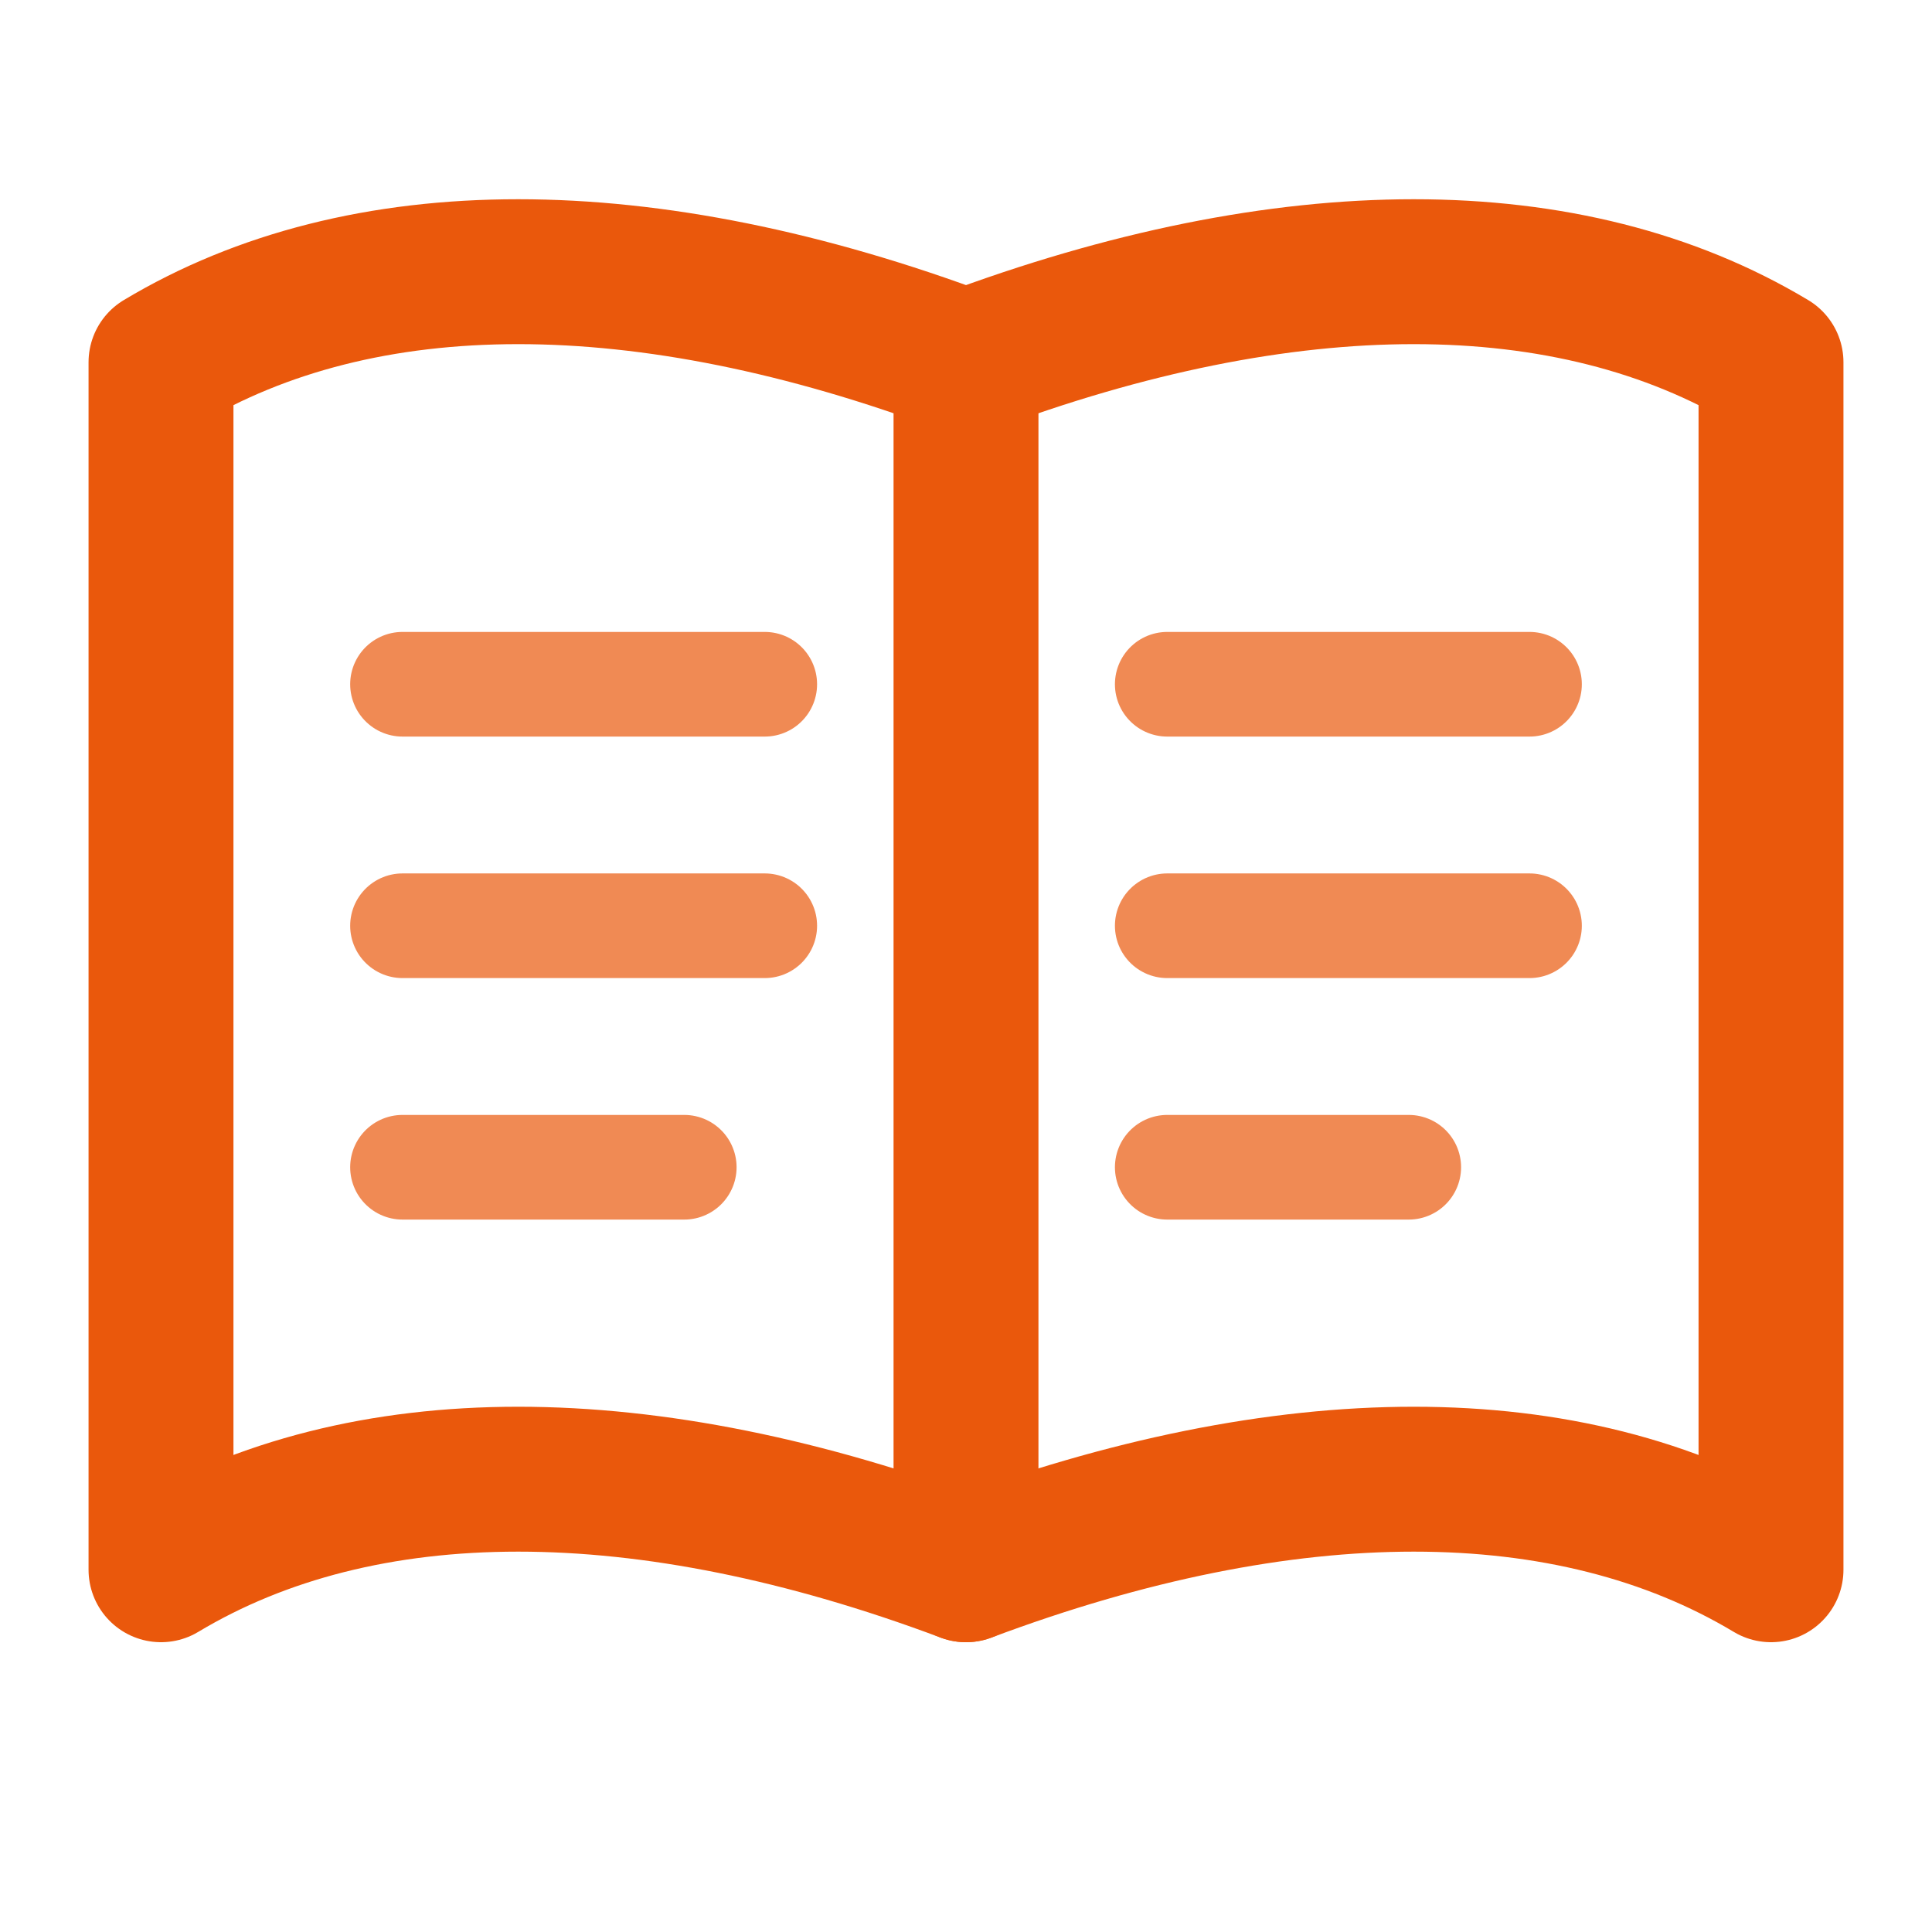
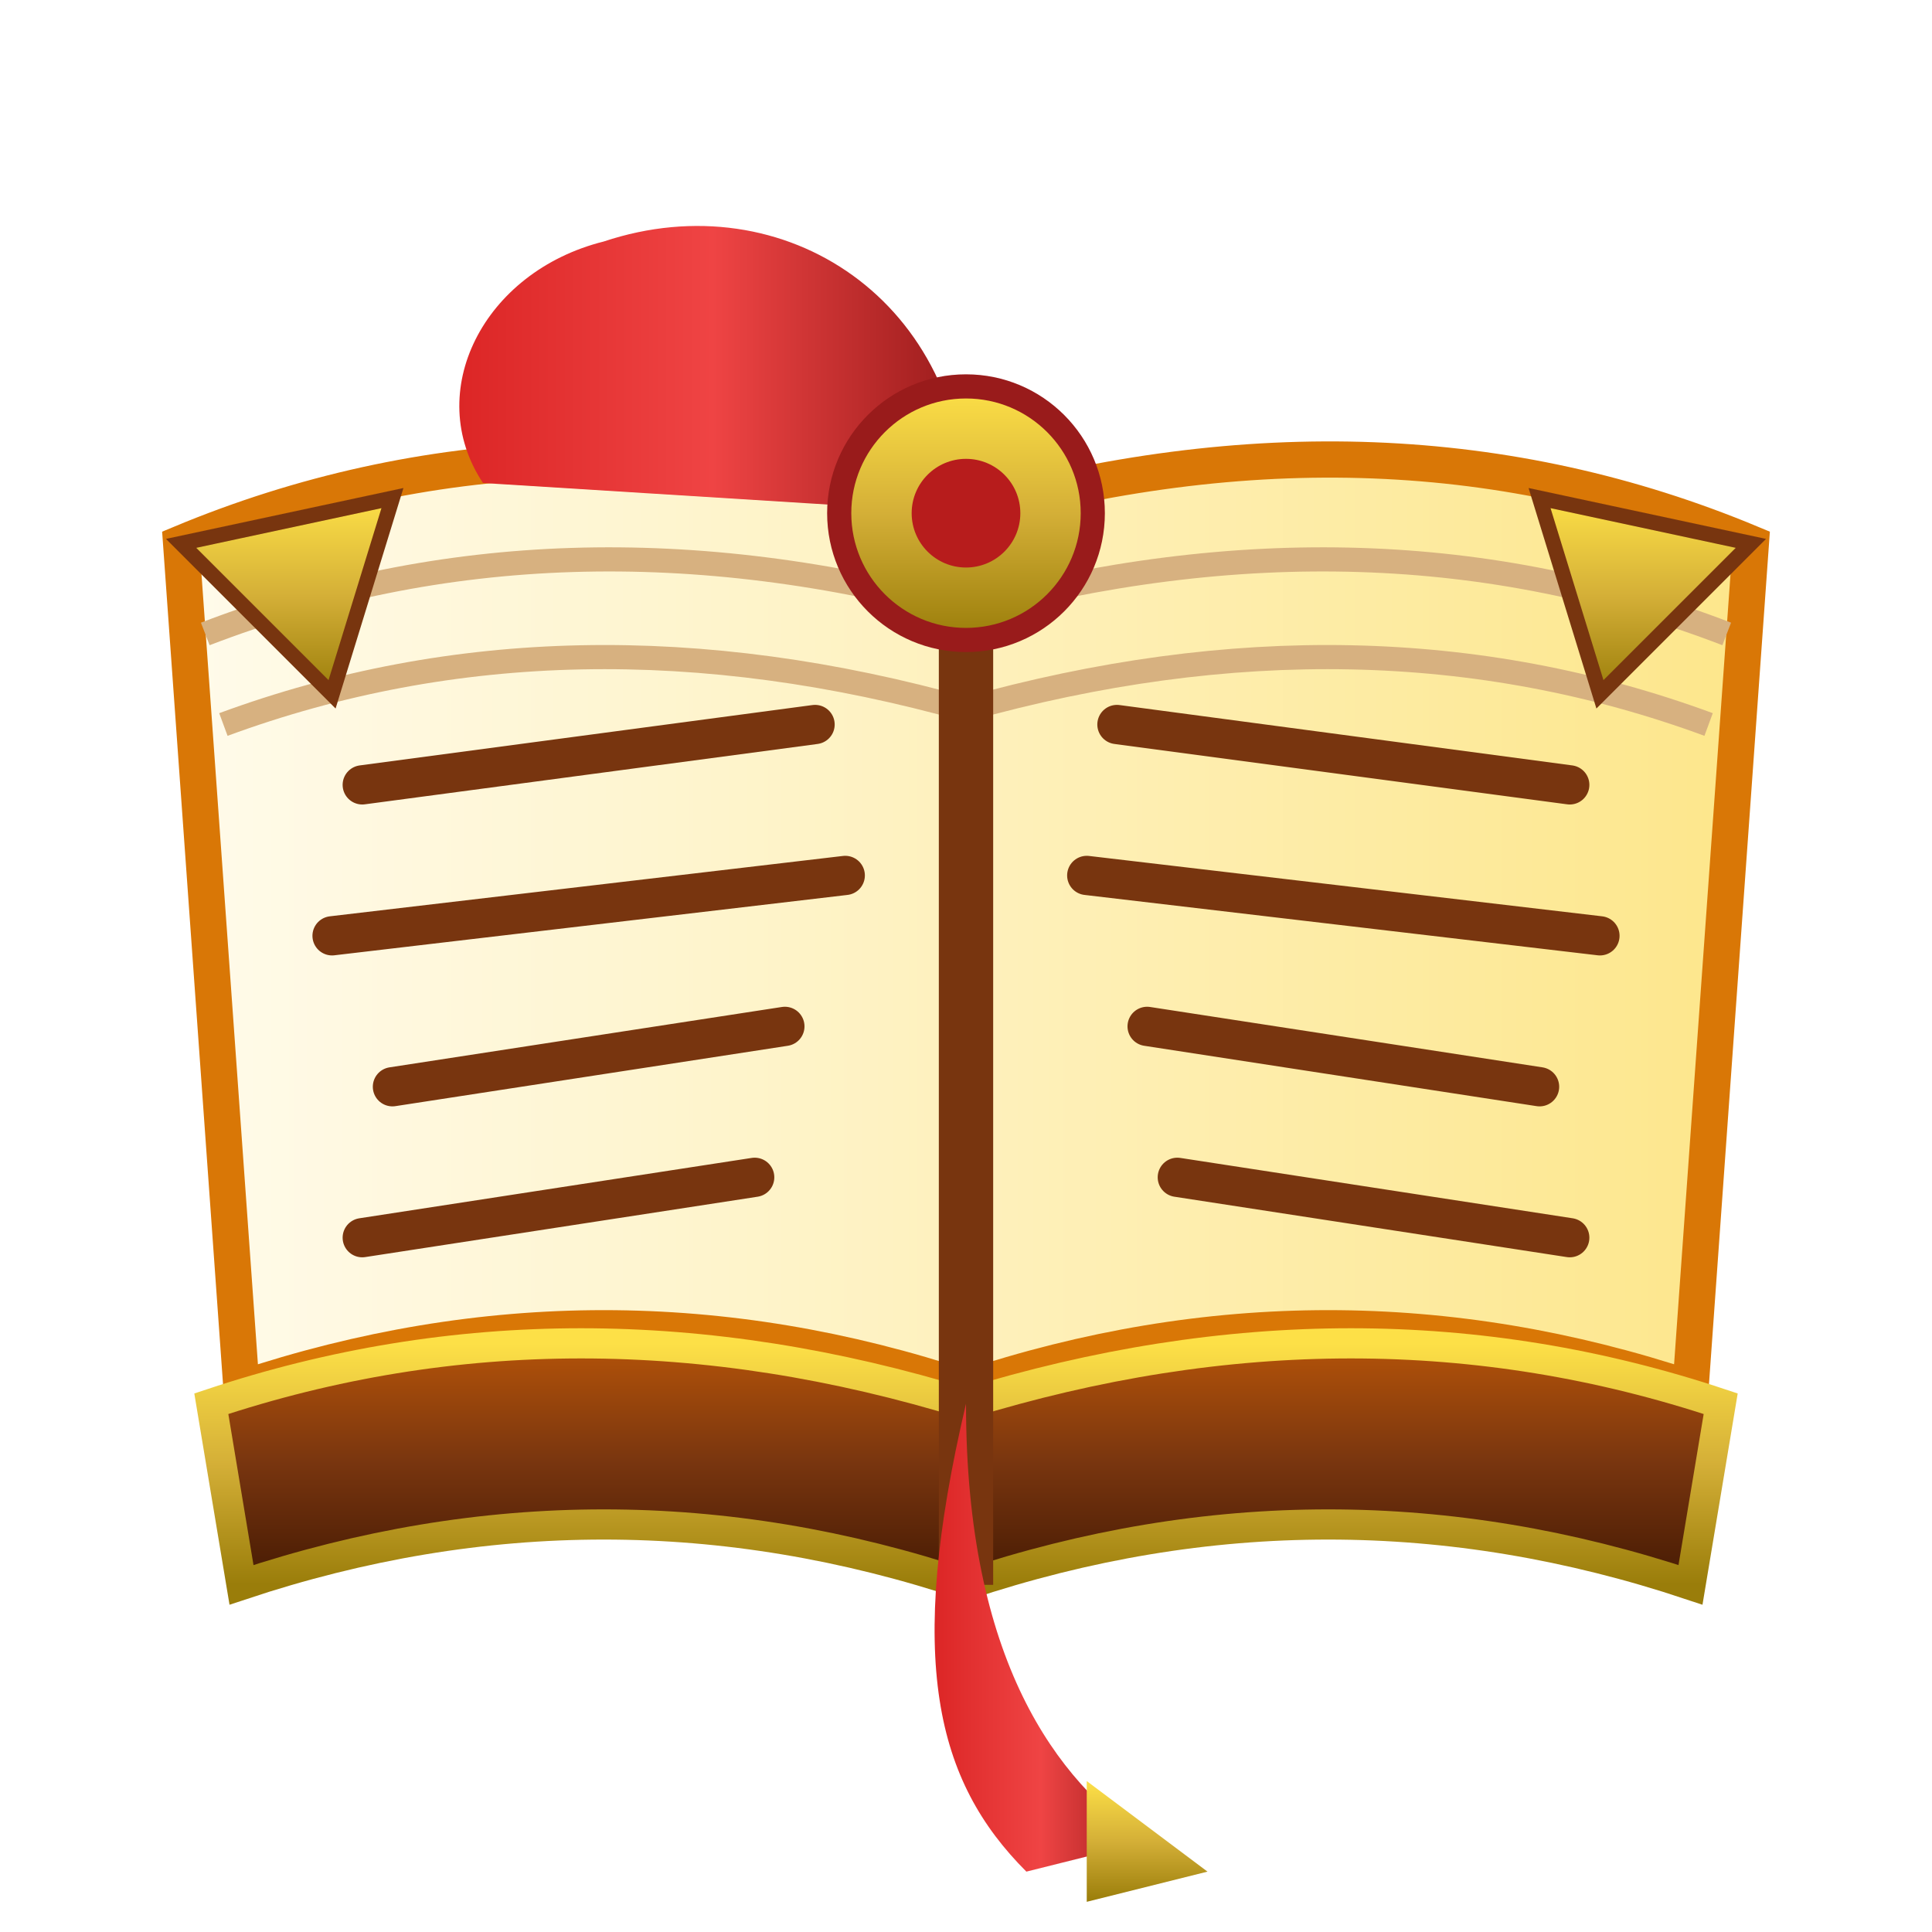
- <svg xmlns="http://www.w3.org/2000/svg" viewBox="0 0 24 24" width="24" height="24" fill="none" stroke="#ea580c" stroke-width="1.8" stroke-linecap="round" stroke-linejoin="round" role="img" aria-label="Library">
-   <path d="M2 4.5C4.5 3 8 3 12 4.5C16 3 19.5 3 22 4.5V19.5C19.5 18 16 18 12 19.5C8 18 4.5 18 2 19.5V4.5Z" />
-   <line x1="12" y1="4.5" x2="12" y2="19.5" />
-   <line x1="5" y1="8.5" x2="9.5" y2="8.5" stroke-width="1.3" opacity="0.7" />
-   <line x1="5" y1="11.5" x2="9.5" y2="11.5" stroke-width="1.3" opacity="0.7" />
-   <line x1="5" y1="14.5" x2="8.5" y2="14.5" stroke-width="1.3" opacity="0.7" />
-   <line x1="14.5" y1="8.5" x2="19" y2="8.5" stroke-width="1.3" opacity="0.7" />
-   <line x1="14.5" y1="11.5" x2="19" y2="11.5" stroke-width="1.3" opacity="0.7" />
-   <line x1="14.5" y1="14.5" x2="17.5" y2="14.5" stroke-width="1.3" opacity="0.7" />
+ <svg xmlns="http://www.w3.org/2000/svg" viewBox="0 0 64 64" width="64" height="64" role="img" aria-label="Library Sacred Grantha">
+   <defs>
+     <linearGradient id="lib_gold" x1="0%" y1="0%" x2="0%" y2="100%">
+       <stop offset="0%" stop-color="#FDE047" />
+       <stop offset="50%" stop-color="#D4AF37" />
+       <stop offset="100%" stop-color="#9A7D0A" />
+     </linearGradient>
+     <linearGradient id="lib_woodCover" x1="0%" y1="0%" x2="0%" y2="100%">
+       <stop offset="0%" stop-color="#B45309" />
+       <stop offset="50%" stop-color="#78350F" />
+       <stop offset="100%" stop-color="#451A03" />
+     </linearGradient>
+     <linearGradient id="lib_parchment" x1="0%" y1="0%" x2="100%" y2="0%">
+       <stop offset="0%" stop-color="#FFFBEB" />
+       <stop offset="40%" stop-color="#FEF3C7" />
+       <stop offset="100%" stop-color="#FDE68A" />
+     </linearGradient>
+     <linearGradient id="lib_sutra" x1="0%" y1="0%" x2="100%" y2="0%">
+       <stop offset="0%" stop-color="#DC2626" />
+       <stop offset="50%" stop-color="#EF4444" />
+       <stop offset="100%" stop-color="#991B1B" />
+     </linearGradient>
+   </defs>
+   <path d="M 6 18 Q 18 13 32 17 Q 46 13 58 18 L 56 46 Q 44 42 32 46 Q 20 42 8 46 Z" fill="url(#lib_parchment)" stroke="#D97706" stroke-width="1.2" />
+   <path d="M 6.8 21 Q 18.5 16.5 32 20.2 Q 45.5 16.5 57.2 21" fill="none" stroke="#D7B180" stroke-width="0.8" />
+   <path d="M 7.4 24 Q 18.8 19.8 32 23.5 Q 45.2 19.8 56.6 24" fill="none" stroke="#D7B180" stroke-width="0.8" />
+   <path d="M 7 46.5 Q 19 42.5 32 46.5 Q 45 42.5 57 46.5 L 56 52.5 Q 44 48.5 32 52.5 Q 20 48.5 8 52.5 Z" fill="url(#lib_woodCover)" stroke="url(#lib_gold)" stroke-width="1" />
+   <line x1="32" y1="17" x2="32" y2="52.5" stroke="#78350F" stroke-width="1.8" />
+   <line x1="12" y1="26" x2="27" y2="24" stroke="#78350F" stroke-width="1.3" stroke-linecap="round" />
+   <line x1="11" y1="31" x2="28" y2="29" stroke="#78350F" stroke-width="1.3" stroke-linecap="round" />
+   <line x1="13" y1="36" x2="26" y2="34" stroke="#78350F" stroke-width="1.3" stroke-linecap="round" />
+   <line x1="12" y1="41" x2="25" y2="39" stroke="#78350F" stroke-width="1.3" stroke-linecap="round" />
+   <line x1="37" y1="24" x2="52" y2="26" stroke="#78350F" stroke-width="1.3" stroke-linecap="round" />
+   <line x1="36" y1="29" x2="53" y2="31" stroke="#78350F" stroke-width="1.3" stroke-linecap="round" />
+   <line x1="38" y1="34" x2="51" y2="36" stroke="#78350F" stroke-width="1.3" stroke-linecap="round" />
+   <line x1="39" y1="39" x2="52" y2="41" stroke="#78350F" stroke-width="1.3" stroke-linecap="round" />
+   <path d="M 6 18 L 13 16.5 L 11 23 L 6 18 Z" fill="url(#lib_gold)" stroke="#78350F" stroke-width="0.5" />
+   <path d="M 58 18 L 51 16.5 L 53 23 L 58 18 Z" fill="url(#lib_gold)" stroke="#78350F" stroke-width="0.5" />
+   <path d="M 32 17 C 32 10 26 6 20 8 C 16 9 14 13 16 16 L 32 17 Z" fill="url(#lib_sutra)" />
+   <path d="M 32 46.5 C 32 55 35 59 38 61 L 34 62 C 31 59 30 55 32 46.5 Z" fill="url(#lib_sutra)" />
+   <polygon points="36,59 40,62 36,63" fill="url(#lib_gold)" />
+   <circle cx="32" cy="17" r="4.2" fill="url(#lib_gold)" stroke="#991B1B" stroke-width="0.8" />
+   <circle cx="32" cy="17" r="1.8" fill="#B71C1C" />
</svg>
